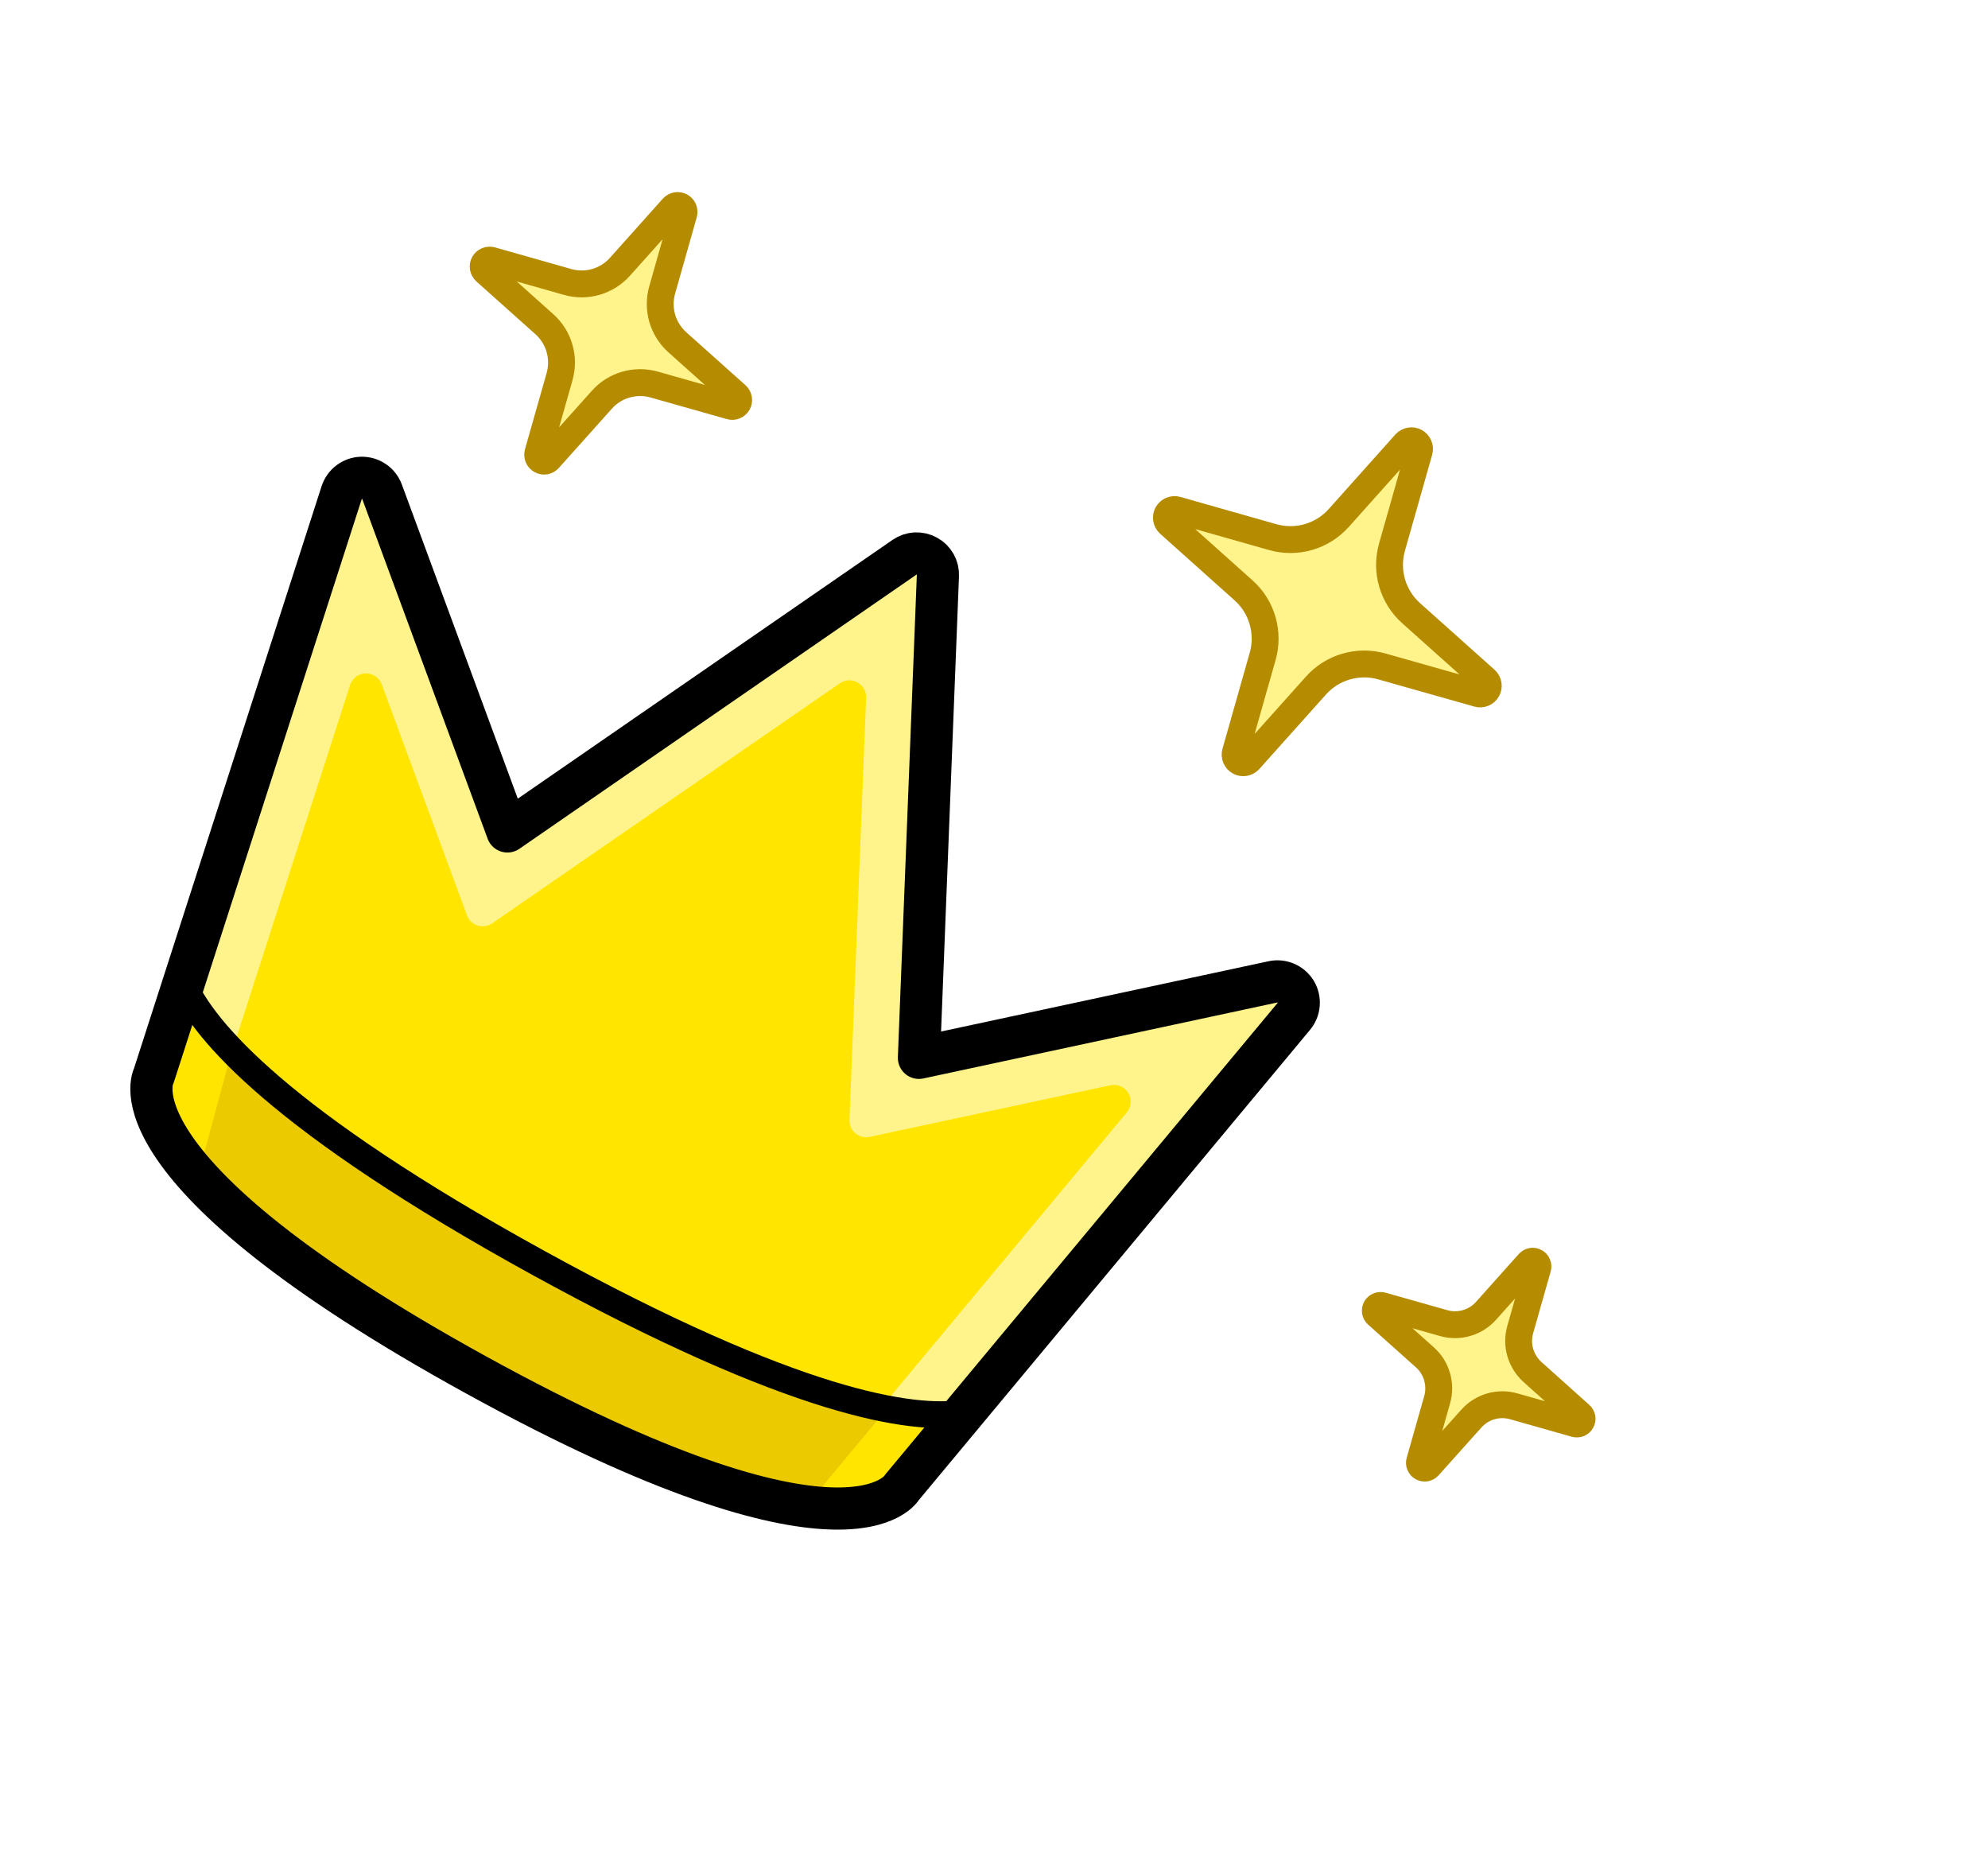
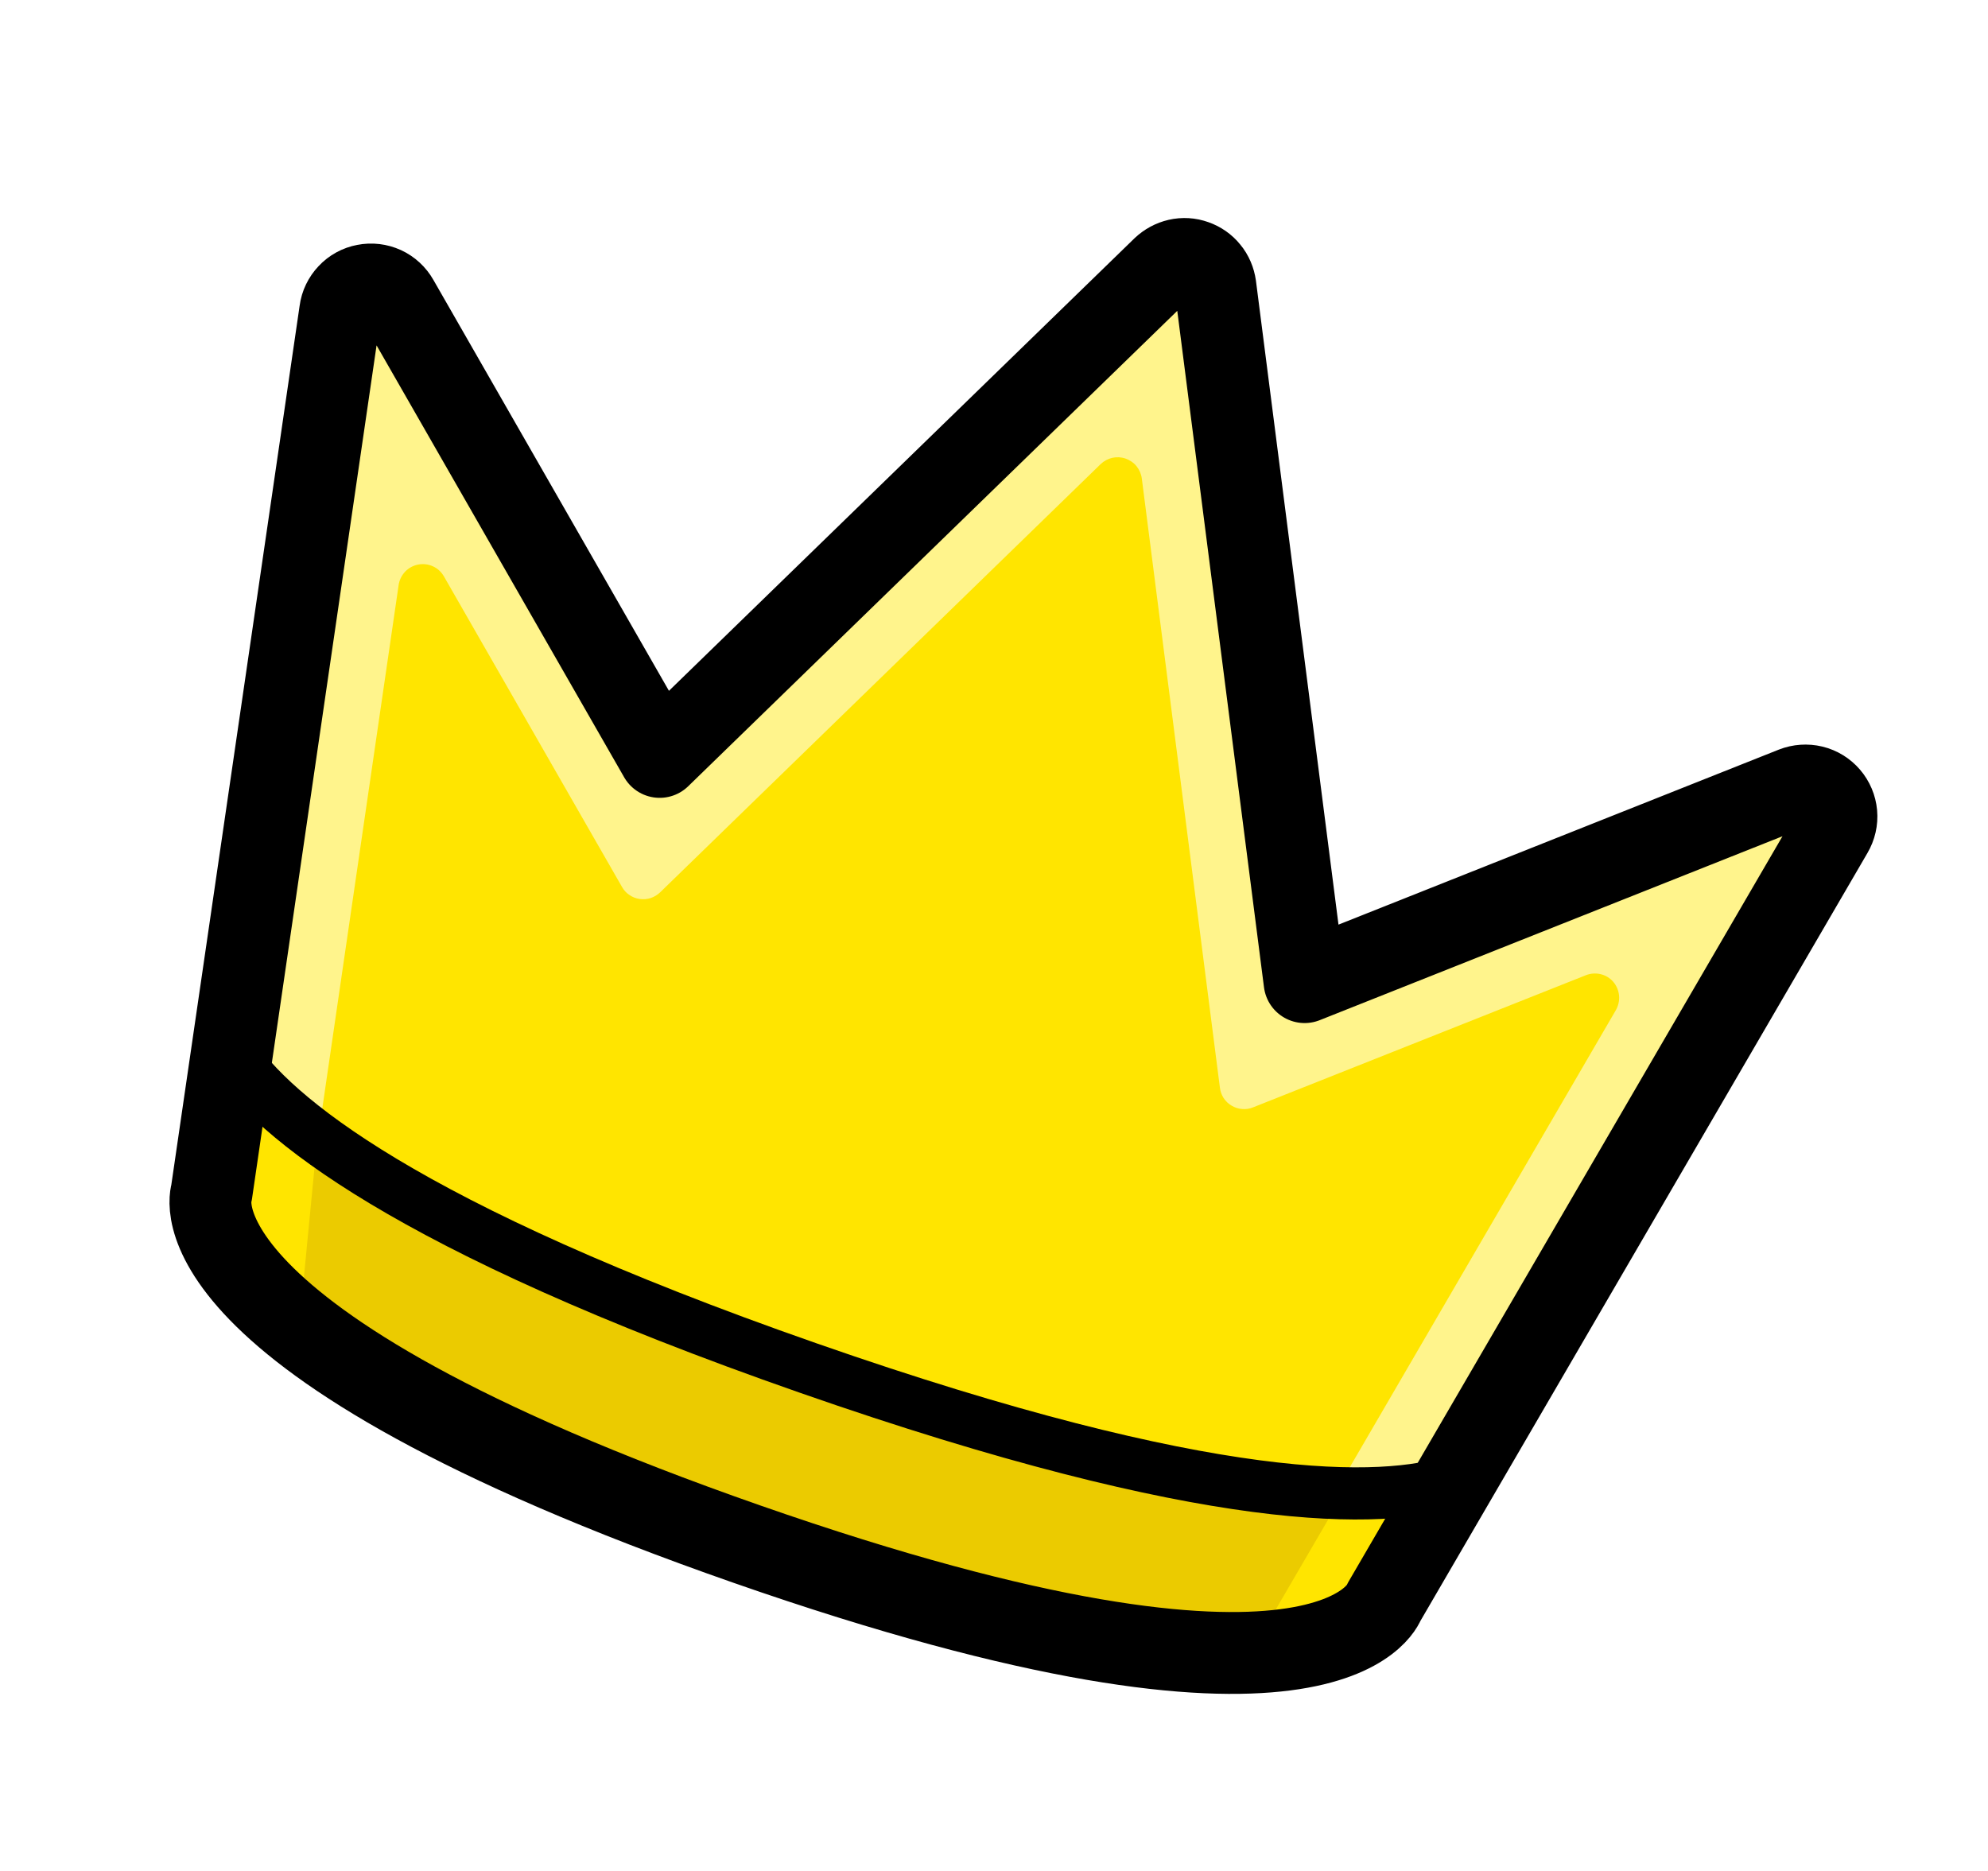
- <svg xmlns="http://www.w3.org/2000/svg" width="33" height="31" viewBox="0 0 33 31" fill="none">
-   <path d="M15.254 17.559L15.569 9.555C15.572 9.489 15.556 9.424 15.524 9.367C15.492 9.31 15.444 9.262 15.386 9.231C15.329 9.199 15.263 9.184 15.197 9.187C15.132 9.191 15.068 9.212 15.014 9.25L8.423 13.801L6.342 8.163C6.316 8.094 6.27 8.034 6.209 7.993C6.148 7.951 6.075 7.93 6.001 7.931C5.927 7.933 5.856 7.958 5.797 8.002C5.737 8.047 5.694 8.109 5.671 8.179L2.553 17.856C2.553 17.856 1.698 19.409 7.908 22.825C14.118 26.241 14.973 24.688 14.973 24.688L21.476 16.872C21.523 16.816 21.552 16.746 21.558 16.672C21.564 16.599 21.547 16.525 21.509 16.461C21.47 16.398 21.413 16.348 21.346 16.319C21.278 16.29 21.202 16.282 21.13 16.298L15.254 17.559Z" fill="#FFE500" />
-   <path d="M15.254 17.559L15.569 9.555C15.572 9.489 15.556 9.424 15.524 9.367C15.492 9.31 15.444 9.262 15.386 9.231C15.329 9.199 15.263 9.184 15.197 9.187C15.132 9.191 15.068 9.212 15.014 9.25L8.423 13.801L6.342 8.163C6.316 8.094 6.27 8.034 6.209 7.993C6.148 7.951 6.075 7.93 6.001 7.931C5.927 7.933 5.856 7.958 5.797 8.002C5.737 8.047 5.694 8.109 5.671 8.179L2.553 17.856C2.553 17.856 1.698 19.409 7.908 22.825C14.118 26.241 14.973 24.688 14.973 24.688L21.476 16.872C21.523 16.816 21.552 16.746 21.558 16.672C21.564 16.599 21.547 16.525 21.509 16.461C21.47 16.398 21.413 16.348 21.346 16.319C21.278 16.29 21.202 16.282 21.13 16.298L15.254 17.559Z" fill="#FFE500" />
-   <path d="M21.508 16.461C21.47 16.398 21.413 16.348 21.345 16.319C21.277 16.29 21.202 16.282 21.13 16.298L15.254 17.559L15.569 9.555C15.572 9.489 15.556 9.424 15.524 9.367C15.492 9.31 15.444 9.262 15.386 9.231C15.329 9.199 15.263 9.184 15.197 9.187C15.132 9.191 15.068 9.212 15.014 9.25L8.423 13.801L6.342 8.163C6.316 8.094 6.27 8.034 6.209 7.993C6.148 7.951 6.075 7.93 6.001 7.931C5.927 7.933 5.856 7.958 5.797 8.002C5.737 8.047 5.694 8.109 5.671 8.179L2.553 17.856C2.553 17.856 1.698 19.409 7.908 22.825C14.118 26.241 14.973 24.688 14.973 24.688L21.476 16.872C21.523 16.816 21.552 16.746 21.558 16.672C21.564 16.598 21.546 16.524 21.508 16.461ZM14.179 23.902C13.902 23.962 12.497 24.077 8.445 21.849C4.394 19.62 3.739 18.371 3.641 18.105L5.811 11.371C5.829 11.316 5.863 11.268 5.91 11.233C5.956 11.199 6.012 11.18 6.07 11.178C6.128 11.177 6.184 11.194 6.232 11.226C6.28 11.259 6.317 11.305 6.337 11.36L7.752 15.194C7.767 15.234 7.79 15.27 7.821 15.299C7.852 15.328 7.889 15.35 7.929 15.363C7.969 15.375 8.012 15.379 8.054 15.372C8.096 15.366 8.136 15.35 8.171 15.326L13.941 11.342C13.984 11.312 14.034 11.296 14.085 11.293C14.137 11.29 14.188 11.302 14.233 11.327C14.278 11.352 14.316 11.389 14.341 11.434C14.367 11.479 14.379 11.53 14.377 11.581L14.101 18.588C14.099 18.631 14.107 18.673 14.124 18.712C14.142 18.75 14.167 18.785 14.2 18.812C14.232 18.839 14.27 18.859 14.312 18.869C14.353 18.879 14.396 18.88 14.437 18.871L18.433 18.014C18.49 18.002 18.549 18.008 18.602 18.031C18.655 18.053 18.699 18.093 18.729 18.142C18.759 18.191 18.773 18.249 18.768 18.307C18.764 18.364 18.742 18.419 18.705 18.464L14.179 23.902Z" fill="#FFF48C" />
-   <path d="M3.042 16.332L2.551 17.854C2.551 17.854 1.697 19.407 7.907 22.823C14.117 26.239 14.971 24.686 14.971 24.686L15.994 23.456C15.147 23.584 13.214 23.315 8.931 20.959C4.649 18.604 3.388 17.115 3.042 16.332Z" fill="#EBCB00" />
-   <path d="M3.848 17.441C3.515 17.12 3.24 16.744 3.036 16.33L2.545 17.852C2.545 17.852 2.247 18.394 3.282 19.541L3.848 17.441Z" fill="#FFE500" />
-   <path d="M13.377 25.002C14.697 25.171 14.963 24.686 14.963 24.686L15.986 23.455C15.564 23.503 15.136 23.48 14.721 23.387L13.377 25.002Z" fill="#FFE500" />
-   <path d="M3.042 16.332C3.388 17.115 4.65 18.604 8.932 20.96C13.215 23.316 15.148 23.584 15.995 23.457" stroke="black" stroke-width="0.446" stroke-linecap="round" stroke-linejoin="round" />
-   <path d="M15.254 17.559L15.569 9.555C15.572 9.489 15.556 9.424 15.524 9.367C15.492 9.31 15.444 9.262 15.386 9.231C15.329 9.199 15.263 9.184 15.197 9.187C15.132 9.191 15.068 9.212 15.014 9.25L8.423 13.801L6.342 8.163C6.316 8.094 6.27 8.034 6.209 7.993C6.148 7.951 6.075 7.93 6.001 7.931C5.927 7.933 5.856 7.958 5.797 8.002C5.737 8.047 5.694 8.109 5.671 8.179L2.553 17.856C2.553 17.856 1.698 19.409 7.908 22.825C14.118 26.241 14.973 24.688 14.973 24.688L21.476 16.872C21.523 16.816 21.552 16.746 21.558 16.672C21.564 16.599 21.547 16.525 21.509 16.461C21.47 16.398 21.413 16.348 21.346 16.319C21.278 16.29 21.202 16.282 21.13 16.298L15.254 17.559Z" stroke="black" stroke-width="0.7" stroke-linecap="round" stroke-linejoin="round" />
-   <path d="M21.844 11.38C21.978 11.23 22.152 11.12 22.345 11.064C22.539 11.008 22.744 11.007 22.938 11.062L24.535 11.514C24.564 11.522 24.595 11.52 24.623 11.508C24.651 11.496 24.674 11.476 24.688 11.449C24.703 11.422 24.708 11.392 24.703 11.362C24.698 11.332 24.683 11.305 24.661 11.284L23.424 10.178C23.274 10.044 23.165 9.87 23.108 9.676C23.052 9.483 23.052 9.277 23.106 9.084L23.559 7.487C23.567 7.458 23.565 7.426 23.553 7.399C23.541 7.371 23.52 7.348 23.494 7.333C23.467 7.318 23.437 7.313 23.407 7.318C23.377 7.323 23.35 7.338 23.329 7.36L22.223 8.598C22.089 8.748 21.915 8.857 21.721 8.914C21.528 8.97 21.322 8.971 21.128 8.916L19.532 8.463C19.503 8.455 19.472 8.457 19.444 8.469C19.416 8.481 19.393 8.502 19.378 8.528C19.364 8.555 19.359 8.585 19.364 8.615C19.369 8.645 19.384 8.673 19.406 8.693L20.642 9.799C20.793 9.934 20.902 10.107 20.958 10.301C21.014 10.495 21.015 10.7 20.96 10.894L20.507 12.491C20.499 12.52 20.501 12.551 20.513 12.579C20.525 12.607 20.546 12.63 20.572 12.644C20.599 12.659 20.63 12.664 20.659 12.659C20.689 12.654 20.717 12.639 20.737 12.617L21.844 11.38Z" fill="#FFF48C" stroke="#B58B00" stroke-width="0.446" stroke-linecap="round" stroke-linejoin="round" />
-   <path d="M9.99 6.636C10.096 6.516 10.234 6.429 10.388 6.385C10.542 6.34 10.705 6.34 10.859 6.383L12.126 6.742C12.149 6.749 12.174 6.748 12.196 6.738C12.219 6.729 12.237 6.712 12.249 6.691C12.26 6.67 12.264 6.645 12.26 6.622C12.256 6.598 12.244 6.576 12.226 6.56L11.244 5.682C11.125 5.575 11.038 5.437 10.993 5.284C10.949 5.13 10.948 4.967 10.992 4.813L11.351 3.546C11.357 3.523 11.356 3.499 11.347 3.476C11.337 3.454 11.321 3.436 11.3 3.424C11.279 3.413 11.254 3.409 11.23 3.413C11.207 3.417 11.185 3.428 11.169 3.446L10.291 4.428C10.185 4.547 10.047 4.634 9.893 4.679C9.739 4.724 9.576 4.724 9.422 4.68L8.156 4.321C8.132 4.315 8.108 4.317 8.086 4.326C8.063 4.335 8.045 4.352 8.033 4.373C8.022 4.394 8.018 4.418 8.022 4.442C8.026 4.466 8.038 4.487 8.055 4.504L9.036 5.381C9.156 5.488 9.243 5.626 9.287 5.78C9.332 5.933 9.332 6.097 9.289 6.25L8.929 7.518C8.923 7.541 8.924 7.566 8.933 7.588C8.942 7.611 8.959 7.629 8.98 7.641C9.001 7.653 9.026 7.657 9.05 7.653C9.074 7.648 9.095 7.636 9.111 7.618L9.99 6.636Z" fill="#FFF48C" stroke="#B58B00" stroke-width="0.446" stroke-linecap="round" stroke-linejoin="round" />
-   <path d="M24.425 23.546C24.511 23.45 24.623 23.38 24.747 23.344C24.871 23.308 25.002 23.308 25.126 23.343L26.152 23.634C26.171 23.639 26.191 23.637 26.209 23.63C26.227 23.622 26.242 23.609 26.251 23.592C26.261 23.575 26.264 23.555 26.261 23.536C26.257 23.517 26.248 23.499 26.233 23.486L25.439 22.774C25.343 22.687 25.273 22.576 25.236 22.451C25.2 22.327 25.2 22.195 25.235 22.07L25.526 21.045C25.531 21.026 25.53 21.006 25.522 20.988C25.515 20.97 25.501 20.955 25.484 20.946C25.467 20.936 25.447 20.933 25.428 20.936C25.409 20.939 25.392 20.949 25.378 20.963L24.668 21.758C24.581 21.855 24.47 21.925 24.345 21.961C24.221 21.997 24.089 21.998 23.964 21.962L22.939 21.672C22.92 21.667 22.9 21.668 22.882 21.676C22.864 21.683 22.85 21.697 22.84 21.714C22.831 21.731 22.828 21.75 22.831 21.77C22.834 21.789 22.843 21.806 22.858 21.82L23.652 22.53C23.749 22.616 23.819 22.728 23.855 22.852C23.891 22.977 23.892 23.109 23.856 23.233L23.565 24.26C23.56 24.278 23.561 24.298 23.569 24.316C23.576 24.334 23.59 24.349 23.607 24.358C23.624 24.368 23.644 24.371 23.663 24.368C23.682 24.365 23.7 24.355 23.713 24.341L24.425 23.546Z" fill="#FFF48C" stroke="#B58B00" stroke-width="0.446" stroke-linecap="round" stroke-linejoin="round" />
+ <svg xmlns="http://www.w3.org/2000/svg" width="17" height="16" viewBox="0 0 17 16" fill="none">
+   <path d="M11.156 8.399L10.393 2.447C10.386 2.398 10.367 2.351 10.335 2.313C10.305 2.275 10.263 2.246 10.217 2.23C10.17 2.213 10.12 2.21 10.072 2.221C10.024 2.232 9.98 2.256 9.944 2.29L5.641 6.473L3.402 2.567C3.375 2.519 3.333 2.48 3.283 2.457C3.232 2.434 3.176 2.427 3.121 2.438C3.067 2.448 3.017 2.475 2.979 2.516C2.941 2.556 2.916 2.607 2.909 2.662L1.809 10.199C1.809 10.199 1.371 11.453 6.384 13.204C11.397 14.955 11.835 13.701 11.835 13.701L15.667 7.118C15.695 7.07 15.708 7.015 15.703 6.959C15.698 6.904 15.676 6.852 15.64 6.81C15.604 6.768 15.556 6.738 15.502 6.725C15.448 6.712 15.391 6.716 15.34 6.736L11.156 8.399Z" fill="#FFE500" />
+   <path d="M11.156 8.399L10.393 2.447C10.386 2.398 10.367 2.351 10.335 2.313C10.305 2.275 10.263 2.246 10.217 2.23C10.17 2.213 10.12 2.21 10.072 2.221C10.024 2.232 9.98 2.256 9.944 2.29L5.641 6.473L3.402 2.567C3.375 2.519 3.333 2.48 3.283 2.457C3.232 2.434 3.176 2.427 3.121 2.438C3.067 2.448 3.017 2.475 2.979 2.516C2.941 2.556 2.916 2.607 2.909 2.662L1.809 10.199C1.809 10.199 1.371 11.453 6.384 13.204C11.397 14.955 11.835 13.701 11.835 13.701L15.667 7.118C15.695 7.07 15.708 7.015 15.703 6.959C15.698 6.904 15.676 6.852 15.64 6.81C15.604 6.768 15.556 6.738 15.502 6.725C15.448 6.712 15.391 6.716 15.34 6.736L11.156 8.399Z" fill="#FFE500" />
+   <path d="M15.639 6.81C15.603 6.768 15.555 6.738 15.501 6.725C15.448 6.712 15.391 6.716 15.34 6.736L11.156 8.399L10.393 2.447C10.386 2.398 10.367 2.351 10.335 2.313C10.305 2.275 10.263 2.246 10.217 2.23C10.17 2.213 10.12 2.21 10.072 2.221C10.024 2.232 9.98 2.256 9.944 2.29L5.641 6.473L3.402 2.567C3.375 2.519 3.333 2.48 3.283 2.457C3.232 2.434 3.176 2.427 3.121 2.438C3.067 2.448 3.017 2.475 2.979 2.516C2.941 2.556 2.916 2.607 2.909 2.662L1.809 10.199C1.809 10.199 1.371 11.453 6.384 13.204C11.397 14.955 11.835 13.701 11.835 13.701L15.667 7.118C15.695 7.07 15.707 7.014 15.703 6.959C15.698 6.904 15.675 6.852 15.639 6.81ZM11.151 13.22C10.954 13.298 9.93 13.558 6.659 12.416C3.389 11.274 2.749 10.432 2.644 10.248L3.409 5.002C3.415 4.96 3.435 4.92 3.465 4.888C3.495 4.857 3.534 4.836 3.576 4.828C3.619 4.82 3.663 4.825 3.702 4.843C3.742 4.861 3.774 4.891 3.796 4.929L5.319 7.585C5.335 7.613 5.356 7.637 5.383 7.654C5.409 7.672 5.439 7.684 5.471 7.688C5.502 7.692 5.534 7.69 5.564 7.68C5.594 7.67 5.622 7.653 5.645 7.631L9.412 3.969C9.44 3.942 9.474 3.924 9.512 3.915C9.55 3.907 9.589 3.909 9.626 3.922C9.662 3.935 9.695 3.957 9.719 3.987C9.743 4.017 9.759 4.054 9.764 4.092L10.432 9.303C10.436 9.335 10.447 9.365 10.464 9.391C10.482 9.418 10.505 9.44 10.533 9.456C10.56 9.472 10.591 9.482 10.622 9.484C10.654 9.487 10.686 9.482 10.715 9.47L13.561 8.34C13.601 8.324 13.646 8.321 13.688 8.331C13.73 8.341 13.768 8.364 13.796 8.397C13.824 8.43 13.841 8.471 13.845 8.514C13.849 8.557 13.839 8.601 13.818 8.638L11.151 13.22Z" fill="#FFF48C" />
+   <path d="M1.981 9.012L1.807 10.198C1.807 10.198 1.369 11.451 6.382 13.202C11.396 14.953 11.833 13.7 11.833 13.7L12.436 12.663C11.826 12.863 10.364 12.905 6.907 11.698C3.45 10.49 2.334 9.547 1.981 9.012Z" fill="#EBCB00" />
+   <path d="M2.714 9.731C2.428 9.535 2.179 9.292 1.976 9.011L1.803 10.197C1.803 10.197 1.65 10.634 2.557 11.353L2.714 9.731Z" fill="#FFE500" />
+   <path d="M10.695 14.132C11.691 14.092 11.828 13.701 11.828 13.701L12.431 12.664C12.124 12.752 11.806 12.788 11.488 12.771L10.695 14.132Z" fill="#FFE500" />
+   <path d="M1.981 9.012C2.334 9.547 3.451 10.491 6.908 11.698C10.365 12.906 11.827 12.863 12.437 12.664" stroke="black" stroke-width="0.446" stroke-linecap="round" stroke-linejoin="round" />
+   <path d="M11.156 8.399L10.393 2.447C10.386 2.398 10.367 2.351 10.335 2.313C10.305 2.275 10.263 2.246 10.217 2.23C10.17 2.213 10.12 2.21 10.072 2.221C10.024 2.232 9.98 2.256 9.944 2.29L5.641 6.473L3.402 2.567C3.375 2.519 3.333 2.48 3.283 2.457C3.232 2.434 3.176 2.427 3.121 2.438C3.067 2.448 3.017 2.475 2.979 2.516C2.941 2.556 2.916 2.607 2.909 2.662L1.809 10.199C1.809 10.199 1.371 11.453 6.384 13.204C11.397 14.955 11.835 13.701 11.835 13.701L15.667 7.118C15.695 7.07 15.708 7.015 15.703 6.959C15.698 6.904 15.676 6.852 15.64 6.81C15.604 6.768 15.556 6.738 15.502 6.725C15.448 6.712 15.391 6.716 15.34 6.736L11.156 8.399Z" stroke="black" stroke-width="0.7" stroke-linecap="round" stroke-linejoin="round" />
</svg>
